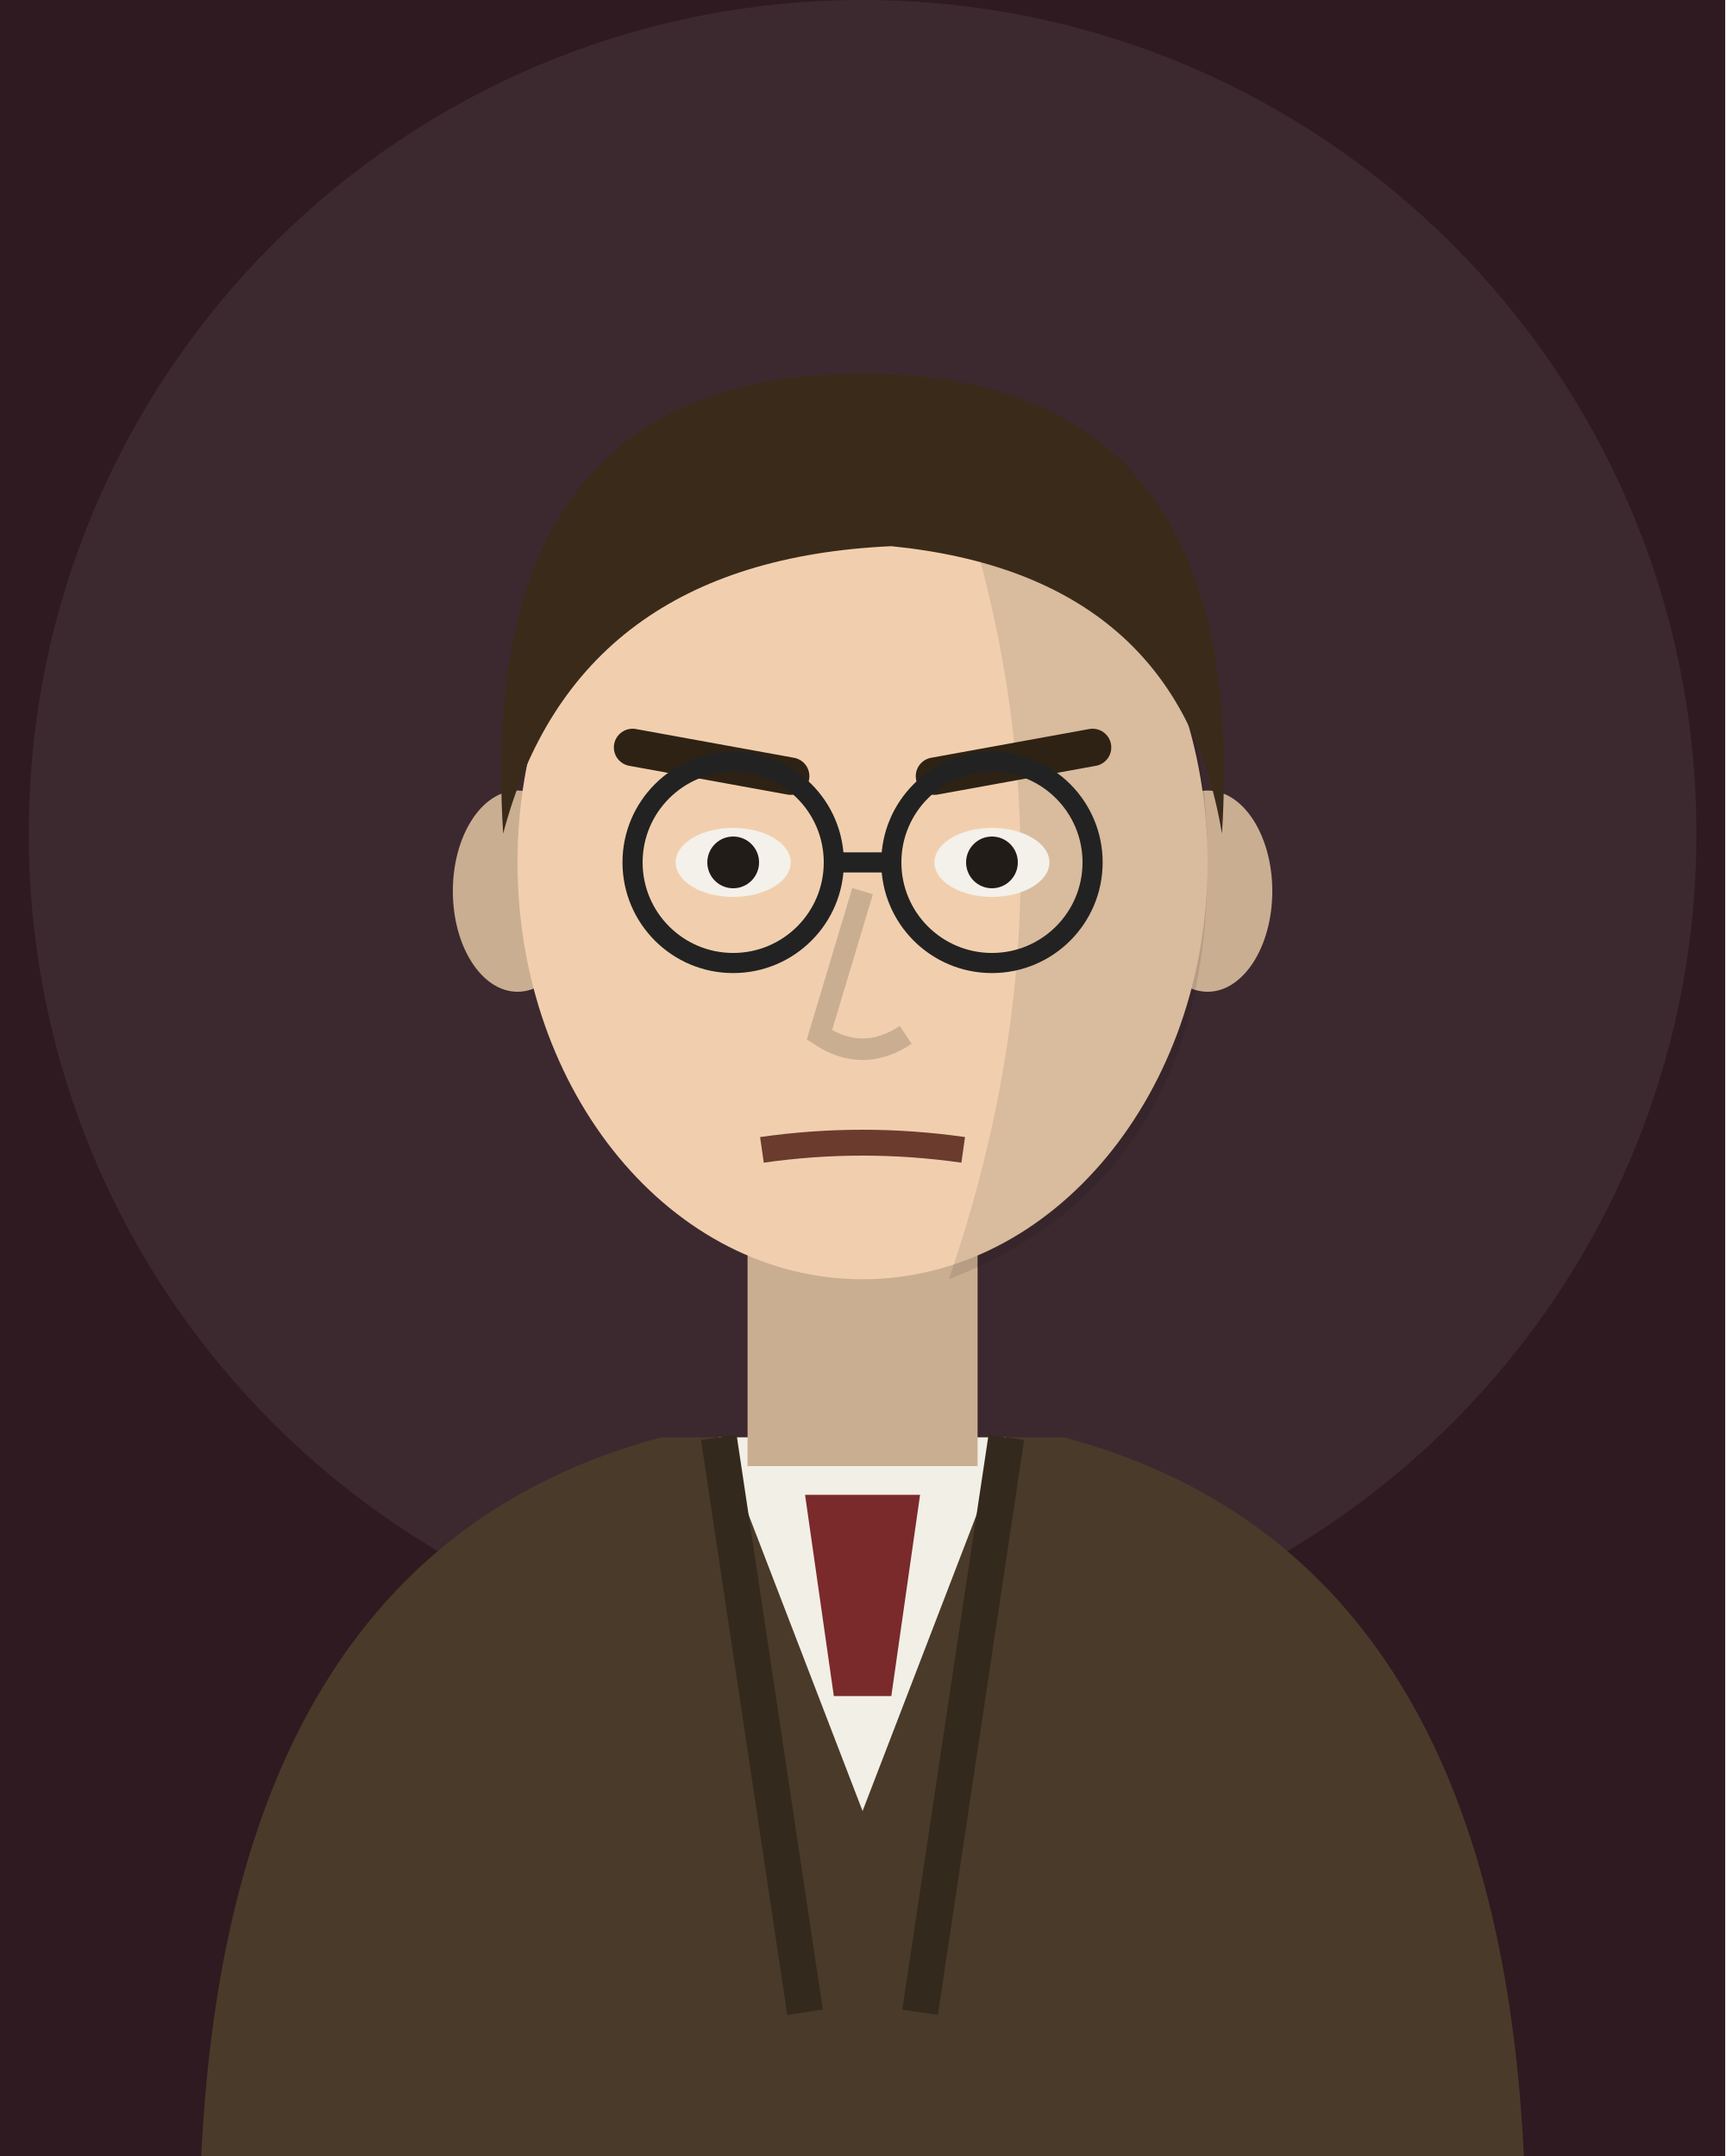
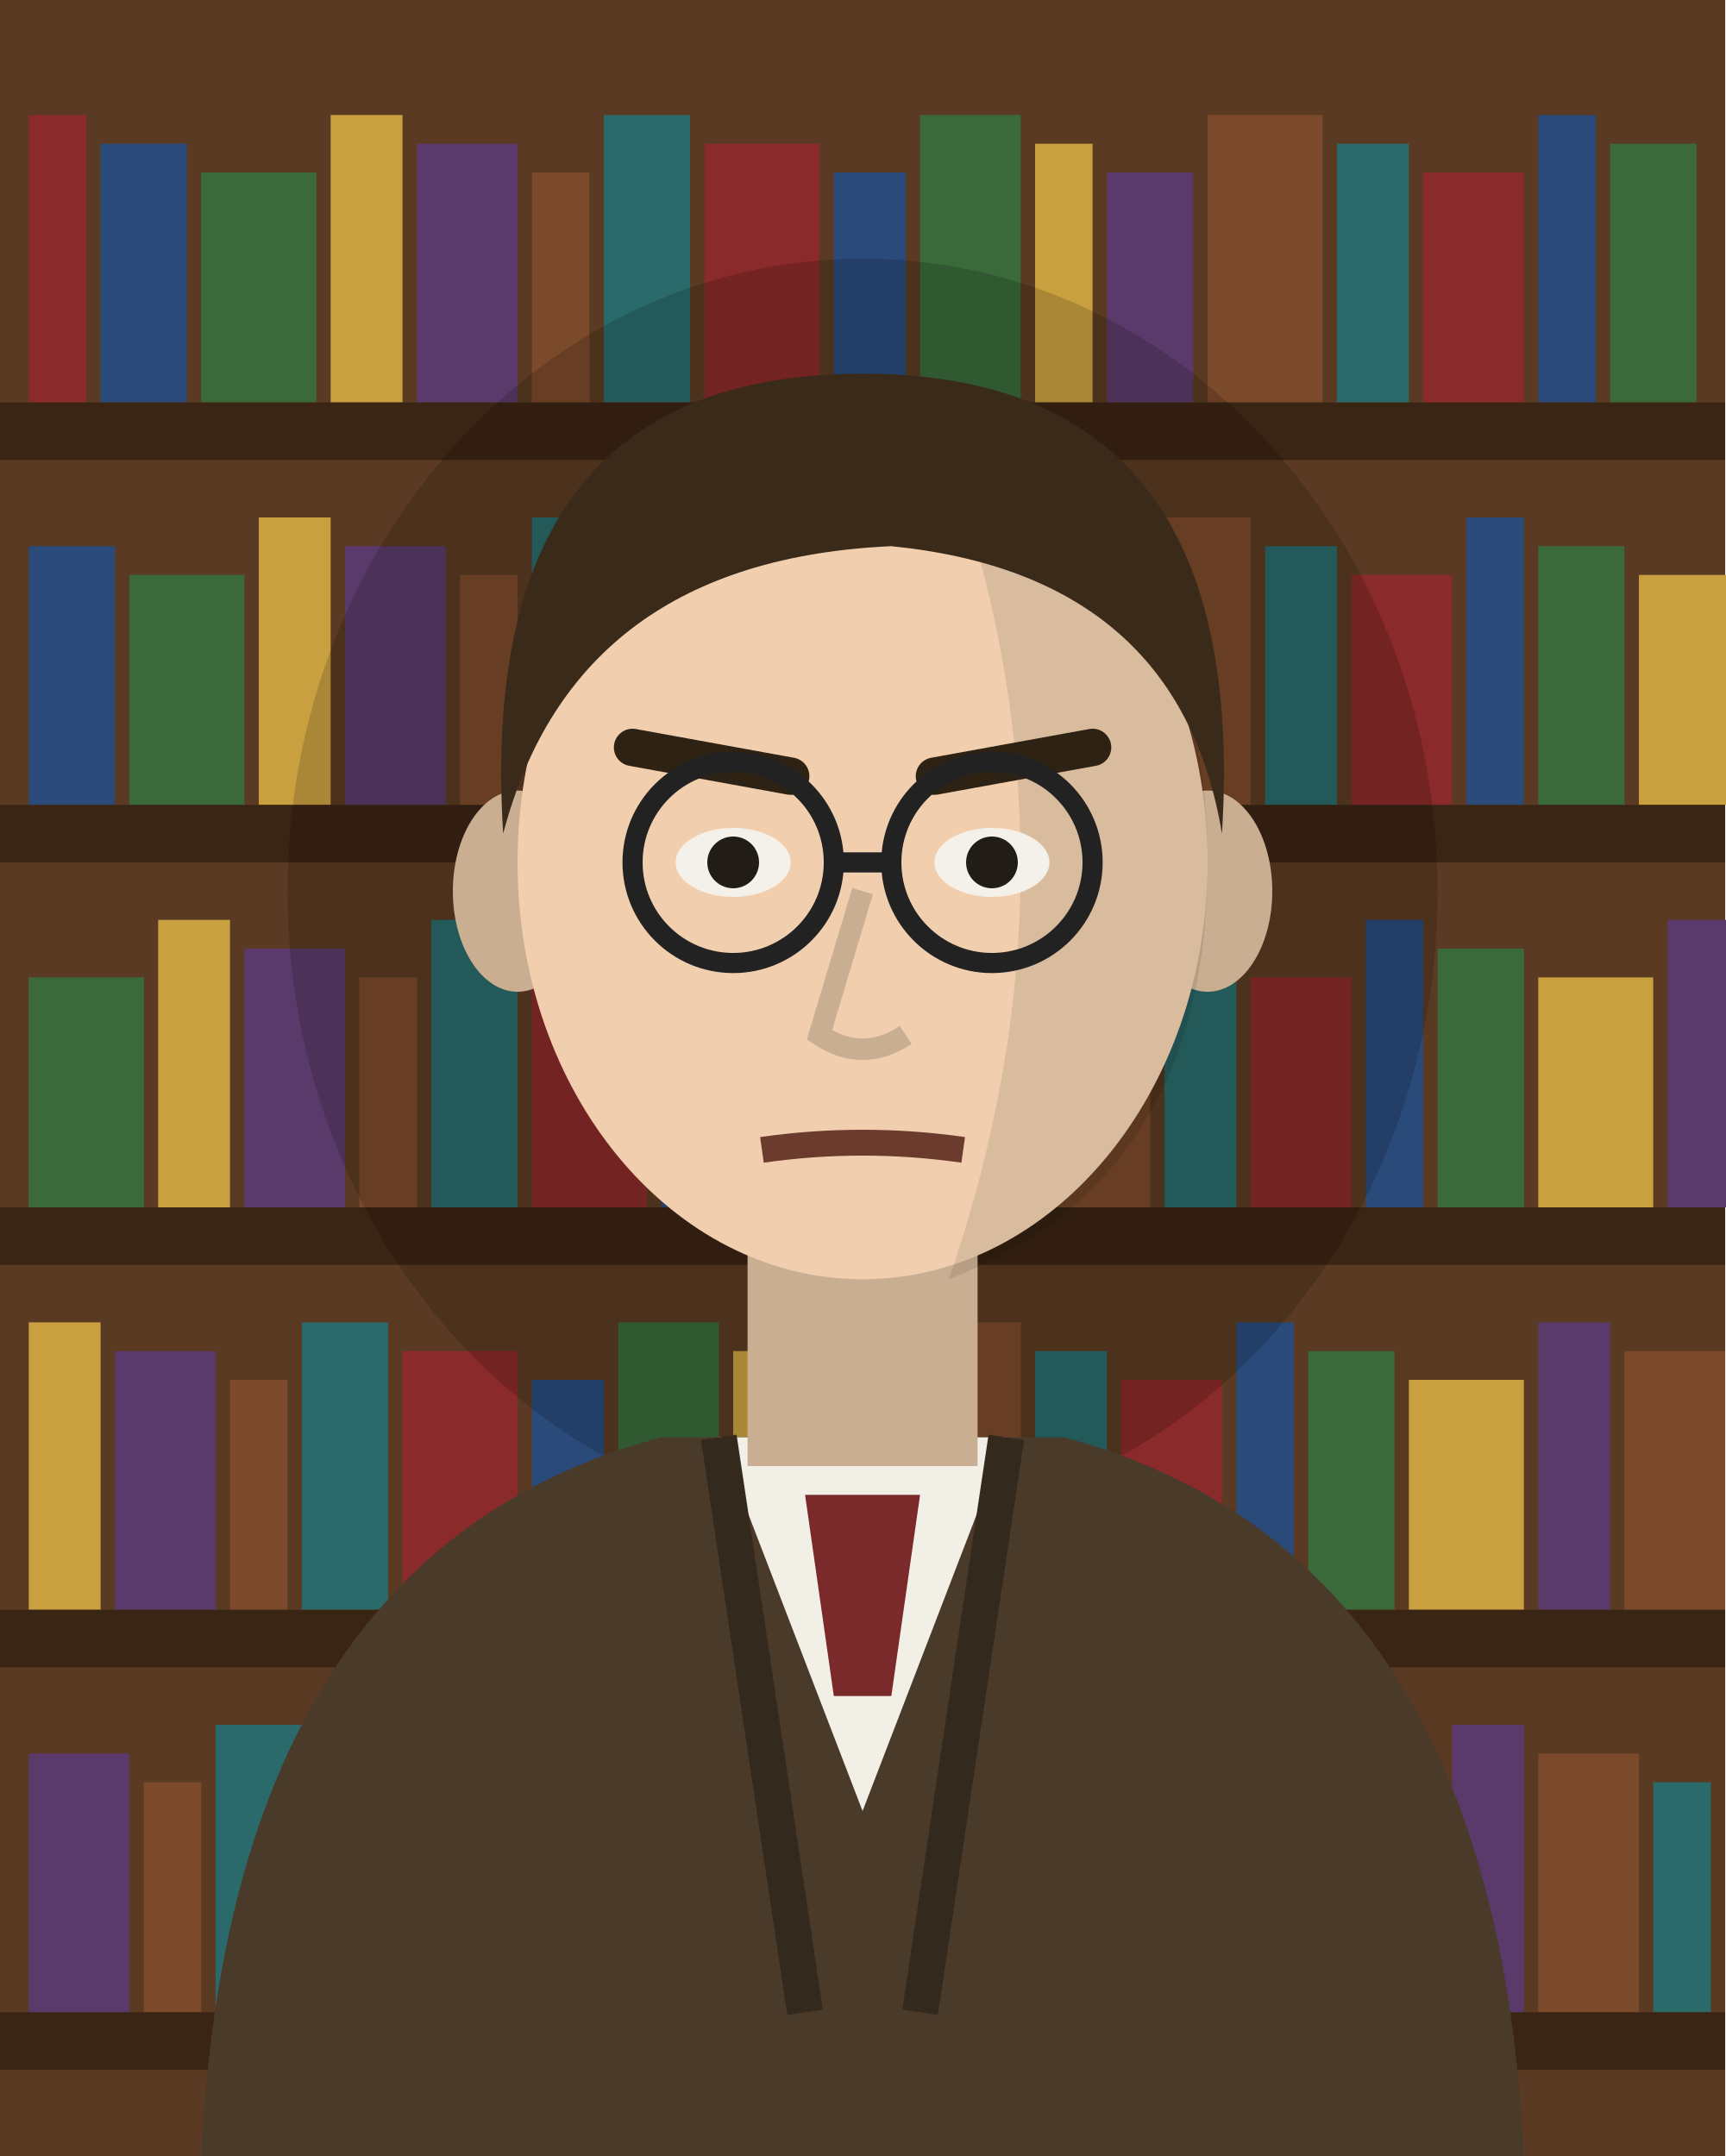
<svg xmlns="http://www.w3.org/2000/svg" viewBox="0 0 120 150" role="img" aria-label="Franz Lechner">
  <style>.fx{transform-box:fill-box;transform-origin:center}.tw{animation:tw 3s ease-in-out infinite}.pu{animation:pu 4s ease-in-out infinite}@keyframes tw{50%{opacity:.25}}@keyframes pu{50%{opacity:.55}}@keyframes spin{to{transform:rotate(360deg)}}@media (prefers-reduced-motion:reduce){*{animation:none!important}}</style>
-   <rect width="120" height="150" fill="#2e1a20" />
-   <circle cx="60" cy="58" r="58" fill="#fff" opacity=".07" />
+   <rect width="120" height="150" fill="#5a3a22" />
+   <rect x="2" y="8" width="4" height="20" fill="#8a2a2a" transform="translate(0,0)" />
+   <rect x="7" y="8" width="6" height="18" fill="#2a4a7a" transform="translate(0,2)" />
+   <rect x="14" y="8" width="8" height="16" fill="#3a6a3a" transform="translate(0,4)" />
+   <rect x="23" y="8" width="5" height="20" fill="#c8a040" transform="translate(0,0)" />
+   <rect x="29" y="8" width="7" height="18" fill="#5a3a6a" transform="translate(0,2)" />
+   <rect x="37" y="8" width="4" height="16" fill="#7a4a2a" transform="translate(0,4)" />
+   <rect x="42" y="8" width="6" height="20" fill="#2a6a6a" transform="translate(0,0)" />
+   <rect x="49" y="8" width="8" height="18" fill="#8a2a2a" transform="translate(0,2)" />
+   <rect x="58" y="8" width="5" height="16" fill="#2a4a7a" transform="translate(0,4)" />
+   <rect x="64" y="8" width="7" height="20" fill="#3a6a3a" transform="translate(0,0)" />
+   <rect x="72" y="8" width="4" height="18" fill="#c8a040" transform="translate(0,2)" />
+   <rect x="77" y="8" width="6" height="16" fill="#5a3a6a" transform="translate(0,4)" />
+   <rect x="84" y="8" width="8" height="20" fill="#7a4a2a" transform="translate(0,0)" />
+   <rect x="93" y="8" width="5" height="18" fill="#2a6a6a" transform="translate(0,2)" />
+   <rect x="99" y="8" width="7" height="16" fill="#8a2a2a" transform="translate(0,4)" />
+   <rect x="107" y="8" width="4" height="20" fill="#2a4a7a" transform="translate(0,0)" />
+   <rect x="112" y="8" width="6" height="18" fill="#3a6a3a" transform="translate(0,2)" />
+   <rect x="0" y="28" width="120" height="4" fill="#3a2414" />
+   <rect x="2" y="36" width="6" height="18" fill="#2a4a7a" transform="translate(0,2)" />
+   <rect x="9" y="36" width="8" height="16" fill="#3a6a3a" transform="translate(0,4)" />
+   <rect x="18" y="36" width="5" height="20" fill="#c8a040" transform="translate(0,0)" />
+   <rect x="24" y="36" width="7" height="18" fill="#5a3a6a" transform="translate(0,2)" />
+   <rect x="32" y="36" width="4" height="16" fill="#7a4a2a" transform="translate(0,4)" />
+   <rect x="37" y="36" width="6" height="20" fill="#2a6a6a" transform="translate(0,0)" />
+   <rect x="44" y="36" width="8" height="18" fill="#8a2a2a" transform="translate(0,2)" />
+   <rect x="53" y="36" width="5" height="16" fill="#2a4a7a" transform="translate(0,4)" />
+   <rect x="59" y="36" width="7" height="20" fill="#3a6a3a" transform="translate(0,0)" />
+   <rect x="67" y="36" width="4" height="18" fill="#c8a040" transform="translate(0,2)" />
+   <rect x="72" y="36" width="6" height="16" fill="#5a3a6a" transform="translate(0,4)" />
+   <rect x="79" y="36" width="8" height="20" fill="#7a4a2a" transform="translate(0,0)" />
+   <rect x="88" y="36" width="5" height="18" fill="#2a6a6a" transform="translate(0,2)" />
+   <rect x="94" y="36" width="7" height="16" fill="#8a2a2a" transform="translate(0,4)" />
+   <rect x="102" y="36" width="4" height="20" fill="#2a4a7a" transform="translate(0,0)" />
+   <rect x="107" y="36" width="6" height="18" fill="#3a6a3a" transform="translate(0,2)" />
+   <rect x="114" y="36" width="8" height="16" fill="#c8a040" transform="translate(0,4)" />
+   <rect x="0" y="56" width="120" height="4" fill="#3a2414" />
+   <rect x="2" y="64" width="8" height="16" fill="#3a6a3a" transform="translate(0,4)" />
+   <rect x="11" y="64" width="5" height="20" fill="#c8a040" transform="translate(0,0)" />
+   <rect x="17" y="64" width="7" height="18" fill="#5a3a6a" transform="translate(0,2)" />
+   <rect x="25" y="64" width="4" height="16" fill="#7a4a2a" transform="translate(0,4)" />
+   <rect x="30" y="64" width="6" height="20" fill="#2a6a6a" transform="translate(0,0)" />
+   <rect x="37" y="64" width="8" height="18" fill="#8a2a2a" transform="translate(0,2)" />
+   <rect x="46" y="64" width="5" height="16" fill="#2a4a7a" transform="translate(0,4)" />
+   <rect x="52" y="64" width="7" height="20" fill="#3a6a3a" transform="translate(0,0)" />
+   <rect x="60" y="64" width="4" height="18" fill="#c8a040" transform="translate(0,2)" />
+   <rect x="65" y="64" width="6" height="16" fill="#5a3a6a" transform="translate(0,4)" />
+   <rect x="72" y="64" width="8" height="20" fill="#7a4a2a" transform="translate(0,0)" />
+   <rect x="81" y="64" width="5" height="18" fill="#2a6a6a" transform="translate(0,2)" />
+   <rect x="87" y="64" width="7" height="16" fill="#8a2a2a" transform="translate(0,4)" />
+   <rect x="95" y="64" width="4" height="20" fill="#2a4a7a" transform="translate(0,0)" />
+   <rect x="100" y="64" width="6" height="18" fill="#3a6a3a" transform="translate(0,2)" />
+   <rect x="107" y="64" width="8" height="16" fill="#c8a040" transform="translate(0,4)" />
+   <rect x="116" y="64" width="5" height="20" fill="#5a3a6a" transform="translate(0,0)" />
+   <rect x="0" y="84" width="120" height="4" fill="#3a2414" />
+   <rect x="2" y="92" width="5" height="20" fill="#c8a040" transform="translate(0,0)" />
+   <rect x="8" y="92" width="7" height="18" fill="#5a3a6a" transform="translate(0,2)" />
+   <rect x="16" y="92" width="4" height="16" fill="#7a4a2a" transform="translate(0,4)" />
+   <rect x="21" y="92" width="6" height="20" fill="#2a6a6a" transform="translate(0,0)" />
+   <rect x="28" y="92" width="8" height="18" fill="#8a2a2a" transform="translate(0,2)" />
+   <rect x="37" y="92" width="5" height="16" fill="#2a4a7a" transform="translate(0,4)" />
+   <rect x="43" y="92" width="7" height="20" fill="#3a6a3a" transform="translate(0,0)" />
+   <rect x="51" y="92" width="4" height="18" fill="#c8a040" transform="translate(0,2)" />
+   <rect x="56" y="92" width="6" height="16" fill="#5a3a6a" transform="translate(0,4)" />
+   <rect x="63" y="92" width="8" height="20" fill="#7a4a2a" transform="translate(0,0)" />
+   <rect x="72" y="92" width="5" height="18" fill="#2a6a6a" transform="translate(0,2)" />
+   <rect x="78" y="92" width="7" height="16" fill="#8a2a2a" transform="translate(0,4)" />
+   <rect x="86" y="92" width="4" height="20" fill="#2a4a7a" transform="translate(0,0)" />
+   <rect x="91" y="92" width="6" height="18" fill="#3a6a3a" transform="translate(0,2)" />
+   <rect x="98" y="92" width="8" height="16" fill="#c8a040" transform="translate(0,4)" />
+   <rect x="107" y="92" width="5" height="20" fill="#5a3a6a" transform="translate(0,0)" />
+   <rect x="113" y="92" width="7" height="18" fill="#7a4a2a" transform="translate(0,2)" />
+   <rect x="0" y="112" width="120" height="4" fill="#3a2414" />
+   <rect x="2" y="120" width="7" height="18" fill="#5a3a6a" transform="translate(0,2)" />
+   <rect x="10" y="120" width="4" height="16" fill="#7a4a2a" transform="translate(0,4)" />
+   <rect x="15" y="120" width="6" height="20" fill="#2a6a6a" transform="translate(0,0)" />
+   <rect x="22" y="120" width="8" height="18" fill="#8a2a2a" transform="translate(0,2)" />
+   <rect x="31" y="120" width="5" height="16" fill="#2a4a7a" transform="translate(0,4)" />
+   <rect x="37" y="120" width="7" height="20" fill="#3a6a3a" transform="translate(0,0)" />
+   <rect x="45" y="120" width="4" height="18" fill="#c8a040" transform="translate(0,2)" />
+   <rect x="50" y="120" width="6" height="16" fill="#5a3a6a" transform="translate(0,4)" />
+   <rect x="57" y="120" width="8" height="20" fill="#7a4a2a" transform="translate(0,0)" />
+   <rect x="66" y="120" width="5" height="18" fill="#2a6a6a" transform="translate(0,2)" />
+   <rect x="72" y="120" width="7" height="16" fill="#8a2a2a" transform="translate(0,4)" />
+   <rect x="80" y="120" width="4" height="20" fill="#2a4a7a" transform="translate(0,0)" />
+   <rect x="85" y="120" width="6" height="18" fill="#3a6a3a" transform="translate(0,2)" />
+   <rect x="92" y="120" width="8" height="16" fill="#c8a040" transform="translate(0,4)" />
+   <rect x="101" y="120" width="5" height="20" fill="#5a3a6a" transform="translate(0,0)" />
+   <rect x="107" y="120" width="7" height="18" fill="#7a4a2a" transform="translate(0,2)" />
+   <rect x="115" y="120" width="4" height="16" fill="#2a6a6a" transform="translate(0,4)" />
+   <rect x="0" y="140" width="120" height="4" fill="#3a2414" />
+   <ellipse cx="60" cy="62" rx="40" ry="44" fill="#000" opacity=".16" />
  <path d="M14 150 Q16 108 46 100 H74 Q104 108 106 150Z" fill="#4a3a2a" />
  <path d="M50 100 L60 126 L70 100Z" fill="#f2efe6" />
  <path d="M56 104 L64 104 L62 118 L58 118Z" fill="#7a2a2a" />
  <path d="M50 100 L56 140 M70 100 L64 140" stroke="#34291d" stroke-width="2.5" />
  <rect x="52" y="86" width="16" height="16" fill="#caae92" />
  <ellipse cx="36" cy="62" rx="4.5" ry="7" fill="#caae92" />
  <ellipse cx="84" cy="62" rx="4.5" ry="7" fill="#caae92" />
  <ellipse cx="60" cy="60" rx="24" ry="29" fill="#f1cfae" />
  <path d="M66 32 Q84 38 84 60 Q84 82 66 89 Q76 60 66 32Z" fill="#000" opacity=".1" />
  <path d="M35 58 Q33 26 60 26 Q87 26 85 58 Q82 40 62 38 Q40 39 35 58Z" fill="#3a2a1a" />
  <path d="M44 52 L55 54 M65 54 L76 52" stroke="#2e2215" stroke-width="2.6" stroke-linecap="round" />
  <ellipse cx="51" cy="60" rx="4" ry="2.4" fill="#f4f1ea" />
  <circle cx="51" cy="60" r="1.8" fill="#221c18" />
  <ellipse cx="69" cy="60" rx="4" ry="2.4" fill="#f4f1ea" />
  <circle cx="69" cy="60" r="1.8" fill="#221c18" />
  <path d="M60 62 L57 72 Q60 74 63 72" fill="none" stroke="#caae92" stroke-width="1.5" />
  <path d="M53 80 Q60 79 67 80" stroke="#6b3b2e" stroke-width="1.8" fill="none" />
  <circle cx="51" cy="60" r="7" fill="none" stroke="#222" stroke-width="1.4" />
  <circle cx="69" cy="60" r="7" fill="none" stroke="#222" stroke-width="1.4" />
  <path d="M58 60H62" stroke="#222" stroke-width="1.4" />
</svg>
